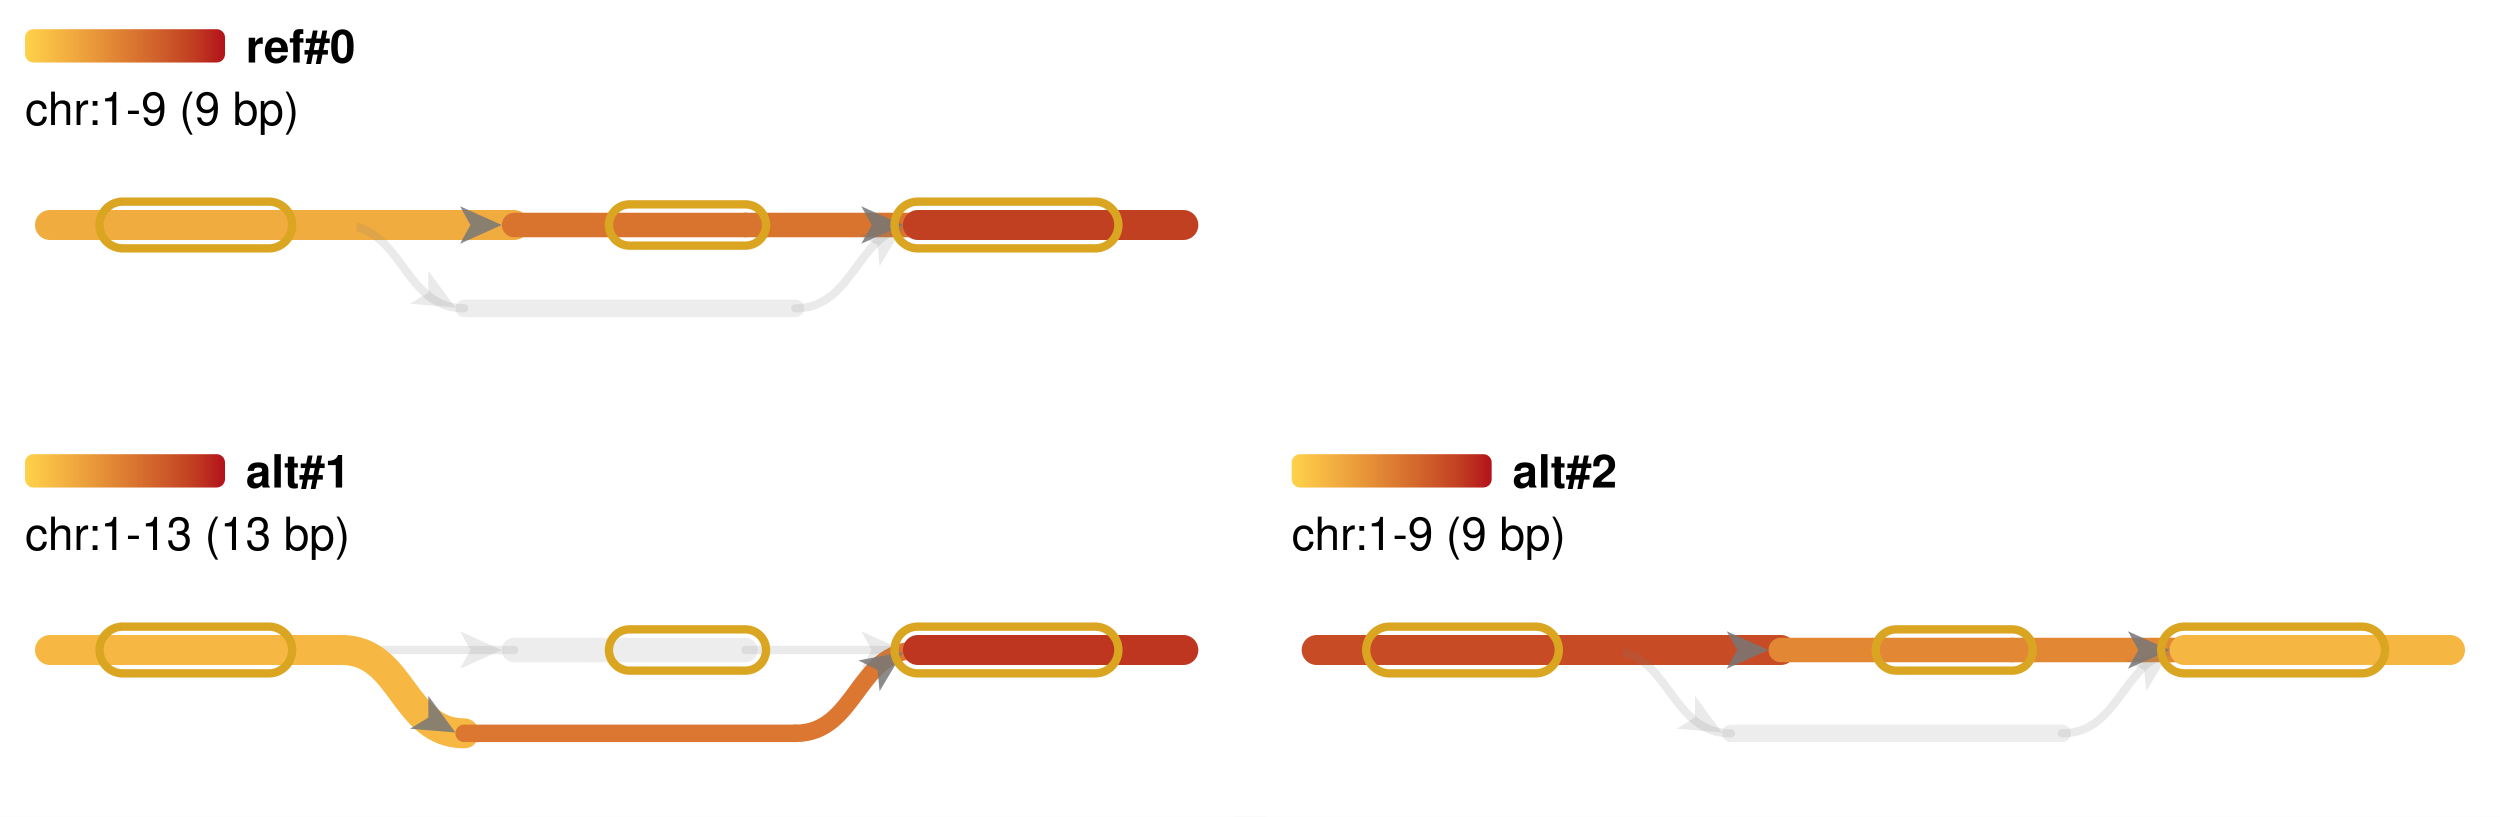
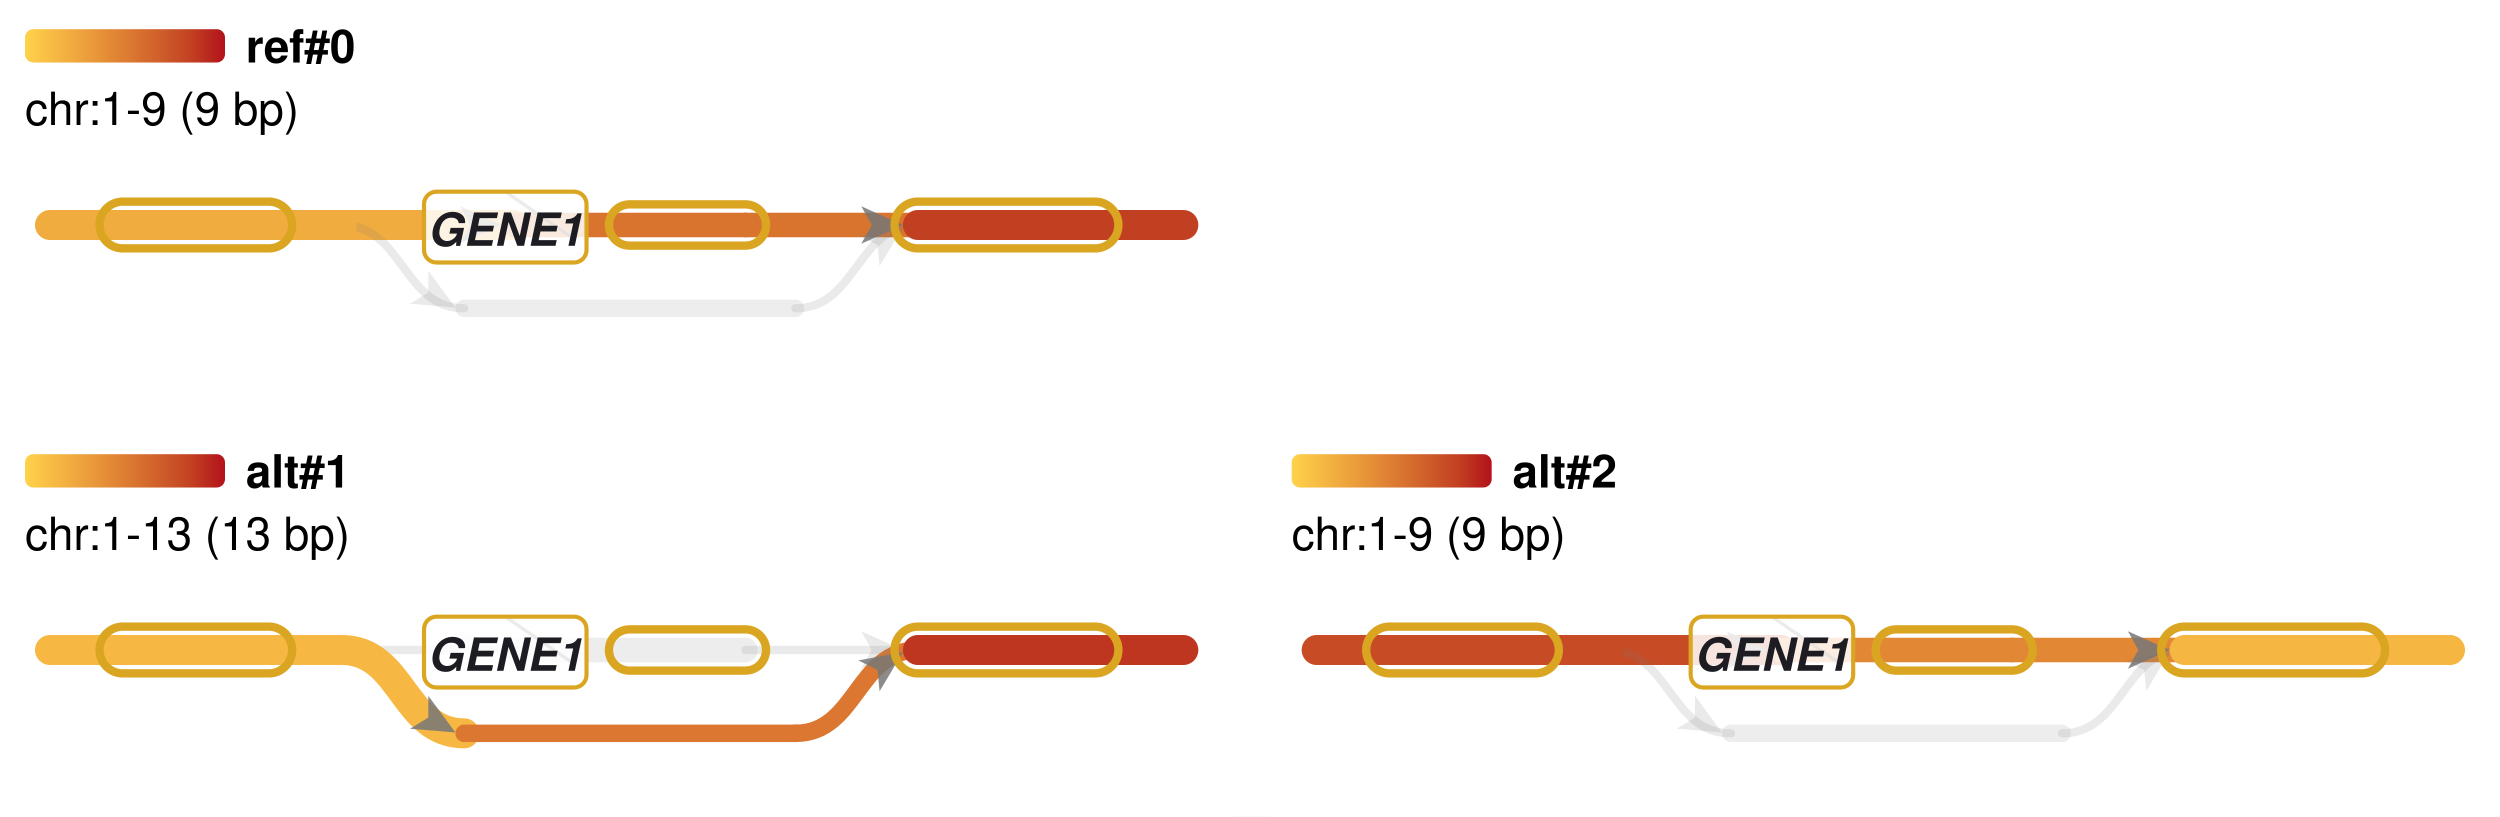
<svg xmlns="http://www.w3.org/2000/svg" width="600" height="196" viewBox="0 0 600 196">
  <rect width="600" height="196" fill="#fff" />
  <linearGradient id="key0">
    <stop offset="0" stop-color="rgb(255, 210, 74)" />
    <stop offset="0.167" stop-color="rgb(245, 182, 66)" />
    <stop offset="0.333" stop-color="rgb(234, 154, 58)" />
    <stop offset="0.5" stop-color="rgb(221, 125, 50)" />
    <stop offset="0.667" stop-color="rgb(208, 96, 42)" />
    <stop offset="0.833" stop-color="rgb(194, 64, 34)" />
    <stop offset="1" stop-color="rgb(179, 18, 27)" />
  </linearGradient>
  <g transform="translate(6 2)" font-family="Helvetica, Arial, sans-serif" font-size="11">
    <rect y="5" width="48" height="8" rx="2" fill="url(#key0)" />
    <text x="53" y="13">
      <tspan font-weight="bold">ref#0</tspan>
    </text>
    <text y="28">chr:1-9 (9 bp)</text>
  </g>
  <svg x="0" y="34" width="296" height="60">
    <rect x="0" y="0" width="296" height="60" fill="rgb(255,255,255)" />
    <path d="M82 20C102.7 20 102.7 20 123.4 20" fill="none" stroke="rgb(241,172,63)" stroke-width="7.2" stroke-linecap="round" stroke-linejoin="round" />
    <path d="M178.9 20C199.6 20 199.6 20 220.3 20" fill="none" stroke="rgb(217,116,47)" stroke-width="5.9" stroke-linecap="round" stroke-linejoin="round" />
    <path d="M82 20C96.7 20 96.7 40 111.4 40M190.9 40C205.6 40 205.6 20 220.3 20" fill="none" stroke="rgb(119,119,119)" stroke-opacity="0.153" stroke-width="2" stroke-linecap="round" stroke-linejoin="round" />
    <path d="M12 20L82 20" fill="none" stroke="rgb(241,172,63)" stroke-width="7.2" stroke-linecap="round" stroke-linejoin="round" />
    <path d="M220.3 20L284 20" fill="none" stroke="rgb(194,64,34)" stroke-width="7.2" stroke-linecap="round" stroke-linejoin="round" />
    <path d="M123.4 20L178.9 20" fill="none" stroke="rgb(217,116,47)" stroke-width="5.9" stroke-linecap="round" stroke-linejoin="round" />
    <path d="M111.4 40L190.9 40" fill="none" stroke="rgb(160,160,160)" stroke-opacity="0.18" stroke-width="4.2" stroke-linecap="round" stroke-linejoin="round" />
    <path d="M120.4 20L110.4 24.5L112.9 20L110.4 15.5ZM216.7 20L206.7 24.5L209.2 20L206.7 15.5Z" fill="rgb(119,119,119)" fill-opacity="0.851" />
    <path d="M109.3 39.8L98.4 38.9L102.8 36.2L102.8 31ZM216.7 20.5L211.1 29.9L210.6 24.8L206 22.5Z" fill="rgb(119,119,119)" fill-opacity="0.153" />
    <g>
      <mask id="exons0" maskUnits="userSpaceOnUse" x="0" y="0" width="296" height="60">
        <g>
          <path d="M29.5,20L64.5,20" fill="none" stroke="#fff" stroke-width="13.229" stroke-linecap="round" stroke-linejoin="round" />
          <path d="M151.1,20L178.9,20" fill="none" stroke="#fff" stroke-width="11.902" stroke-linecap="round" stroke-linejoin="round" />
          <path d="M220.3,20L262.8,20" fill="none" stroke="#fff" stroke-width="13.229" stroke-linecap="round" stroke-linejoin="round" />
          <path d="M29.5,20L64.5,20" fill="none" stroke="#000" stroke-width="9.229" stroke-linecap="round" stroke-linejoin="round" />
          <path d="M151.1,20L178.9,20" fill="none" stroke="#000" stroke-width="7.902" stroke-linecap="round" stroke-linejoin="round" />
          <path d="M220.3,20L262.8,20" fill="none" stroke="#000" stroke-width="9.229" stroke-linecap="round" stroke-linejoin="round" />
        </g>
      </mask>
      <rect width="296" height="60" fill="#daa520" mask="url(#exons0)" />
    </g>
+     <line x1="121.265" x2="137.265" y1="12" y2="23" stroke="#1c1c22" stroke-width="0.8" stroke-opacity="0.6" />
+     <rect x="101.765" y="12" width="39" height="17" rx="3" fill="#fff" fill-opacity="0.85" stroke="#daa520" />
+     <text x="121.265" y="25" font-family="Helvetica, Arial, sans-serif" font-size="11" fill="#1c1c22" text-anchor="middle">
+       <tspan font-style="italic" font-weight="600">GENE1</tspan>
+     </text>
  </svg>
  <linearGradient id="key1">
    <stop offset="0" stop-color="rgb(255, 210, 74)" />
    <stop offset="0.167" stop-color="rgb(245, 182, 66)" />
    <stop offset="0.333" stop-color="rgb(234, 154, 58)" />
    <stop offset="0.5" stop-color="rgb(221, 125, 50)" />
    <stop offset="0.667" stop-color="rgb(208, 96, 42)" />
    <stop offset="0.833" stop-color="rgb(194, 64, 34)" />
    <stop offset="1" stop-color="rgb(179, 18, 27)" />
  </linearGradient>
  <g transform="translate(6 104)" font-family="Helvetica, Arial, sans-serif" font-size="11">
    <rect y="5" width="48" height="8" rx="2" fill="url(#key1)" />
    <text x="53" y="13">
      <tspan font-weight="bold">alt#1</tspan>
    </text>
    <text y="28">chr:1-13 (13 bp)</text>
  </g>
  <svg x="0" y="136" width="296" height="60">
    <rect x="0" y="0" width="296" height="60" fill="rgb(255,255,255)" />
    <path d="M82 20C102.7 20 102.7 20 123.4 20M178.9 20C199.6 20 199.6 20 220.3 20" fill="none" stroke="rgb(119,119,119)" stroke-opacity="0.153" stroke-width="2" stroke-linecap="round" stroke-linejoin="round" />
    <path d="M82 20C96.7 20 96.7 40 111.4 40" fill="none" stroke="rgb(246,184,66)" stroke-width="7.2" stroke-linecap="round" stroke-linejoin="round" />
    <path d="M190.9 40C205.6 40 205.6 20 220.3 20" fill="none" stroke="rgb(219,119,48)" stroke-width="4.2" stroke-linecap="round" stroke-linejoin="round" />
    <path d="M12 20L82 20" fill="none" stroke="rgb(246,184,66)" stroke-width="7.2" stroke-linecap="round" stroke-linejoin="round" />
    <path d="M220.3 20L284 20" fill="none" stroke="rgb(190,53,32)" stroke-width="7.2" stroke-linecap="round" stroke-linejoin="round" />
    <path d="M123.4 20L178.9 20" fill="none" stroke="rgb(160,160,160)" stroke-opacity="0.18" stroke-width="5.9" stroke-linecap="round" stroke-linejoin="round" />
    <path d="M111.4 40L190.9 40" fill="none" stroke="rgb(219,119,48)" stroke-width="4.2" stroke-linecap="round" stroke-linejoin="round" />
    <path d="M120.4 20L110.4 24.5L112.9 20L110.4 15.5ZM216.7 20L206.7 24.5L209.2 20L206.7 15.5Z" fill="rgb(119,119,119)" fill-opacity="0.153" />
    <path d="M109.3 39.8L98.4 38.9L102.8 36.2L102.8 31ZM216.7 20.5L211.1 29.9L210.6 24.8L206 22.5Z" fill="rgb(119,119,119)" fill-opacity="0.851" />
    <g>
      <mask id="exons1" maskUnits="userSpaceOnUse" x="0" y="0" width="296" height="60">
        <g>
          <path d="M29.5,20L64.5,20" fill="none" stroke="#fff" stroke-width="13.229" stroke-linecap="round" stroke-linejoin="round" />
          <path d="M151.1,20L178.9,20" fill="none" stroke="#fff" stroke-width="11.902" stroke-linecap="round" stroke-linejoin="round" />
          <path d="M220.3,20L262.8,20" fill="none" stroke="#fff" stroke-width="13.229" stroke-linecap="round" stroke-linejoin="round" />
          <path d="M29.5,20L64.5,20" fill="none" stroke="#000" stroke-width="9.229" stroke-linecap="round" stroke-linejoin="round" />
          <path d="M151.1,20L178.9,20" fill="none" stroke="#000" stroke-width="7.902" stroke-linecap="round" stroke-linejoin="round" />
          <path d="M220.3,20L262.8,20" fill="none" stroke="#000" stroke-width="9.229" stroke-linecap="round" stroke-linejoin="round" />
        </g>
      </mask>
      <rect width="296" height="60" fill="#daa520" mask="url(#exons1)" />
    </g>
+     <line x1="121.265" x2="137.265" y1="12" y2="23" stroke="#1c1c22" stroke-width="0.8" stroke-opacity="0.6" />
+     <rect x="101.765" y="12" width="39" height="17" rx="3" fill="#fff" fill-opacity="0.85" stroke="#daa520" />
+     <text x="121.265" y="25" font-family="Helvetica, Arial, sans-serif" font-size="11" fill="#1c1c22" text-anchor="middle">
+       <tspan font-style="italic" font-weight="600">GENE1</tspan>
+     </text>
  </svg>
  <linearGradient id="key2">
    <stop offset="0" stop-color="rgb(255, 210, 74)" />
    <stop offset="0.167" stop-color="rgb(245, 182, 66)" />
    <stop offset="0.333" stop-color="rgb(234, 154, 58)" />
    <stop offset="0.5" stop-color="rgb(221, 125, 50)" />
    <stop offset="0.667" stop-color="rgb(208, 96, 42)" />
    <stop offset="0.833" stop-color="rgb(194, 64, 34)" />
    <stop offset="1" stop-color="rgb(179, 18, 27)" />
  </linearGradient>
  <g transform="translate(310 104)" font-family="Helvetica, Arial, sans-serif" font-size="11">
    <rect y="5" width="48" height="8" rx="2" fill="url(#key2)" />
    <text x="53" y="13">
      <tspan font-weight="bold">alt#2</tspan>
    </text>
    <text y="28">chr:1-9 (9 bp)</text>
  </g>
  <svg x="304" y="136" width="296" height="60">
    <rect x="0" y="0" width="296" height="60" fill="rgb(255,255,255)" />
    <path d="M82 20C102.7 20 102.7 20 123.4 20" fill="none" stroke="rgb(199,75,37)" stroke-width="7.2" stroke-linecap="round" stroke-linejoin="round" />
    <path d="M178.9 20C199.6 20 199.6 20 220.3 20" fill="none" stroke="rgb(226,135,52)" stroke-width="5.9" stroke-linecap="round" stroke-linejoin="round" />
    <path d="M82 20C96.7 20 96.7 40 111.4 40M190.9 40C205.6 40 205.6 20 220.3 20" fill="none" stroke="rgb(119,119,119)" stroke-opacity="0.153" stroke-width="2" stroke-linecap="round" stroke-linejoin="round" />
    <path d="M12 20L82 20" fill="none" stroke="rgb(199,75,37)" stroke-width="7.2" stroke-linecap="round" stroke-linejoin="round" />
    <path d="M220.3 20L284 20" fill="none" stroke="rgb(245,182,66)" stroke-width="7.2" stroke-linecap="round" stroke-linejoin="round" />
    <path d="M123.4 20L178.9 20" fill="none" stroke="rgb(226,135,52)" stroke-width="5.9" stroke-linecap="round" stroke-linejoin="round" />
    <path d="M111.4 40L190.9 40" fill="none" stroke="rgb(160,160,160)" stroke-opacity="0.18" stroke-width="4.2" stroke-linecap="round" stroke-linejoin="round" />
    <path d="M120.4 20L110.4 24.5L112.9 20L110.4 15.5ZM216.7 20L206.7 24.5L209.2 20L206.7 15.5Z" fill="rgb(119,119,119)" fill-opacity="0.851" />
    <path d="M109.3 39.8L98.4 38.9L102.8 36.2L102.8 31ZM216.7 20.5L211.1 29.9L210.6 24.8L206 22.5Z" fill="rgb(119,119,119)" fill-opacity="0.153" />
    <g>
      <mask id="exons2" maskUnits="userSpaceOnUse" x="0" y="0" width="296" height="60">
        <g>
          <path d="M29.5,20L64.5,20" fill="none" stroke="#fff" stroke-width="13.229" stroke-linecap="round" stroke-linejoin="round" />
          <path d="M151.1,20L178.9,20" fill="none" stroke="#fff" stroke-width="11.902" stroke-linecap="round" stroke-linejoin="round" />
          <path d="M220.3,20L262.8,20" fill="none" stroke="#fff" stroke-width="13.229" stroke-linecap="round" stroke-linejoin="round" />
          <path d="M29.5,20L64.5,20" fill="none" stroke="#000" stroke-width="9.229" stroke-linecap="round" stroke-linejoin="round" />
          <path d="M151.1,20L178.9,20" fill="none" stroke="#000" stroke-width="7.902" stroke-linecap="round" stroke-linejoin="round" />
          <path d="M220.3,20L262.8,20" fill="none" stroke="#000" stroke-width="9.229" stroke-linecap="round" stroke-linejoin="round" />
        </g>
      </mask>
      <rect width="296" height="60" fill="#daa520" mask="url(#exons2)" />
    </g>
+     <line x1="121.265" x2="137.265" y1="12" y2="23" stroke="#1c1c22" stroke-width="0.8" stroke-opacity="0.6" />
+     <rect x="101.765" y="12" width="39" height="17" rx="3" fill="#fff" fill-opacity="0.85" stroke="#daa520" />
+     <text x="121.265" y="25" font-family="Helvetica, Arial, sans-serif" font-size="11" fill="#1c1c22" text-anchor="middle">
+       <tspan font-style="italic" font-weight="600">GENE1</tspan>
+     </text>
  </svg>
</svg>
